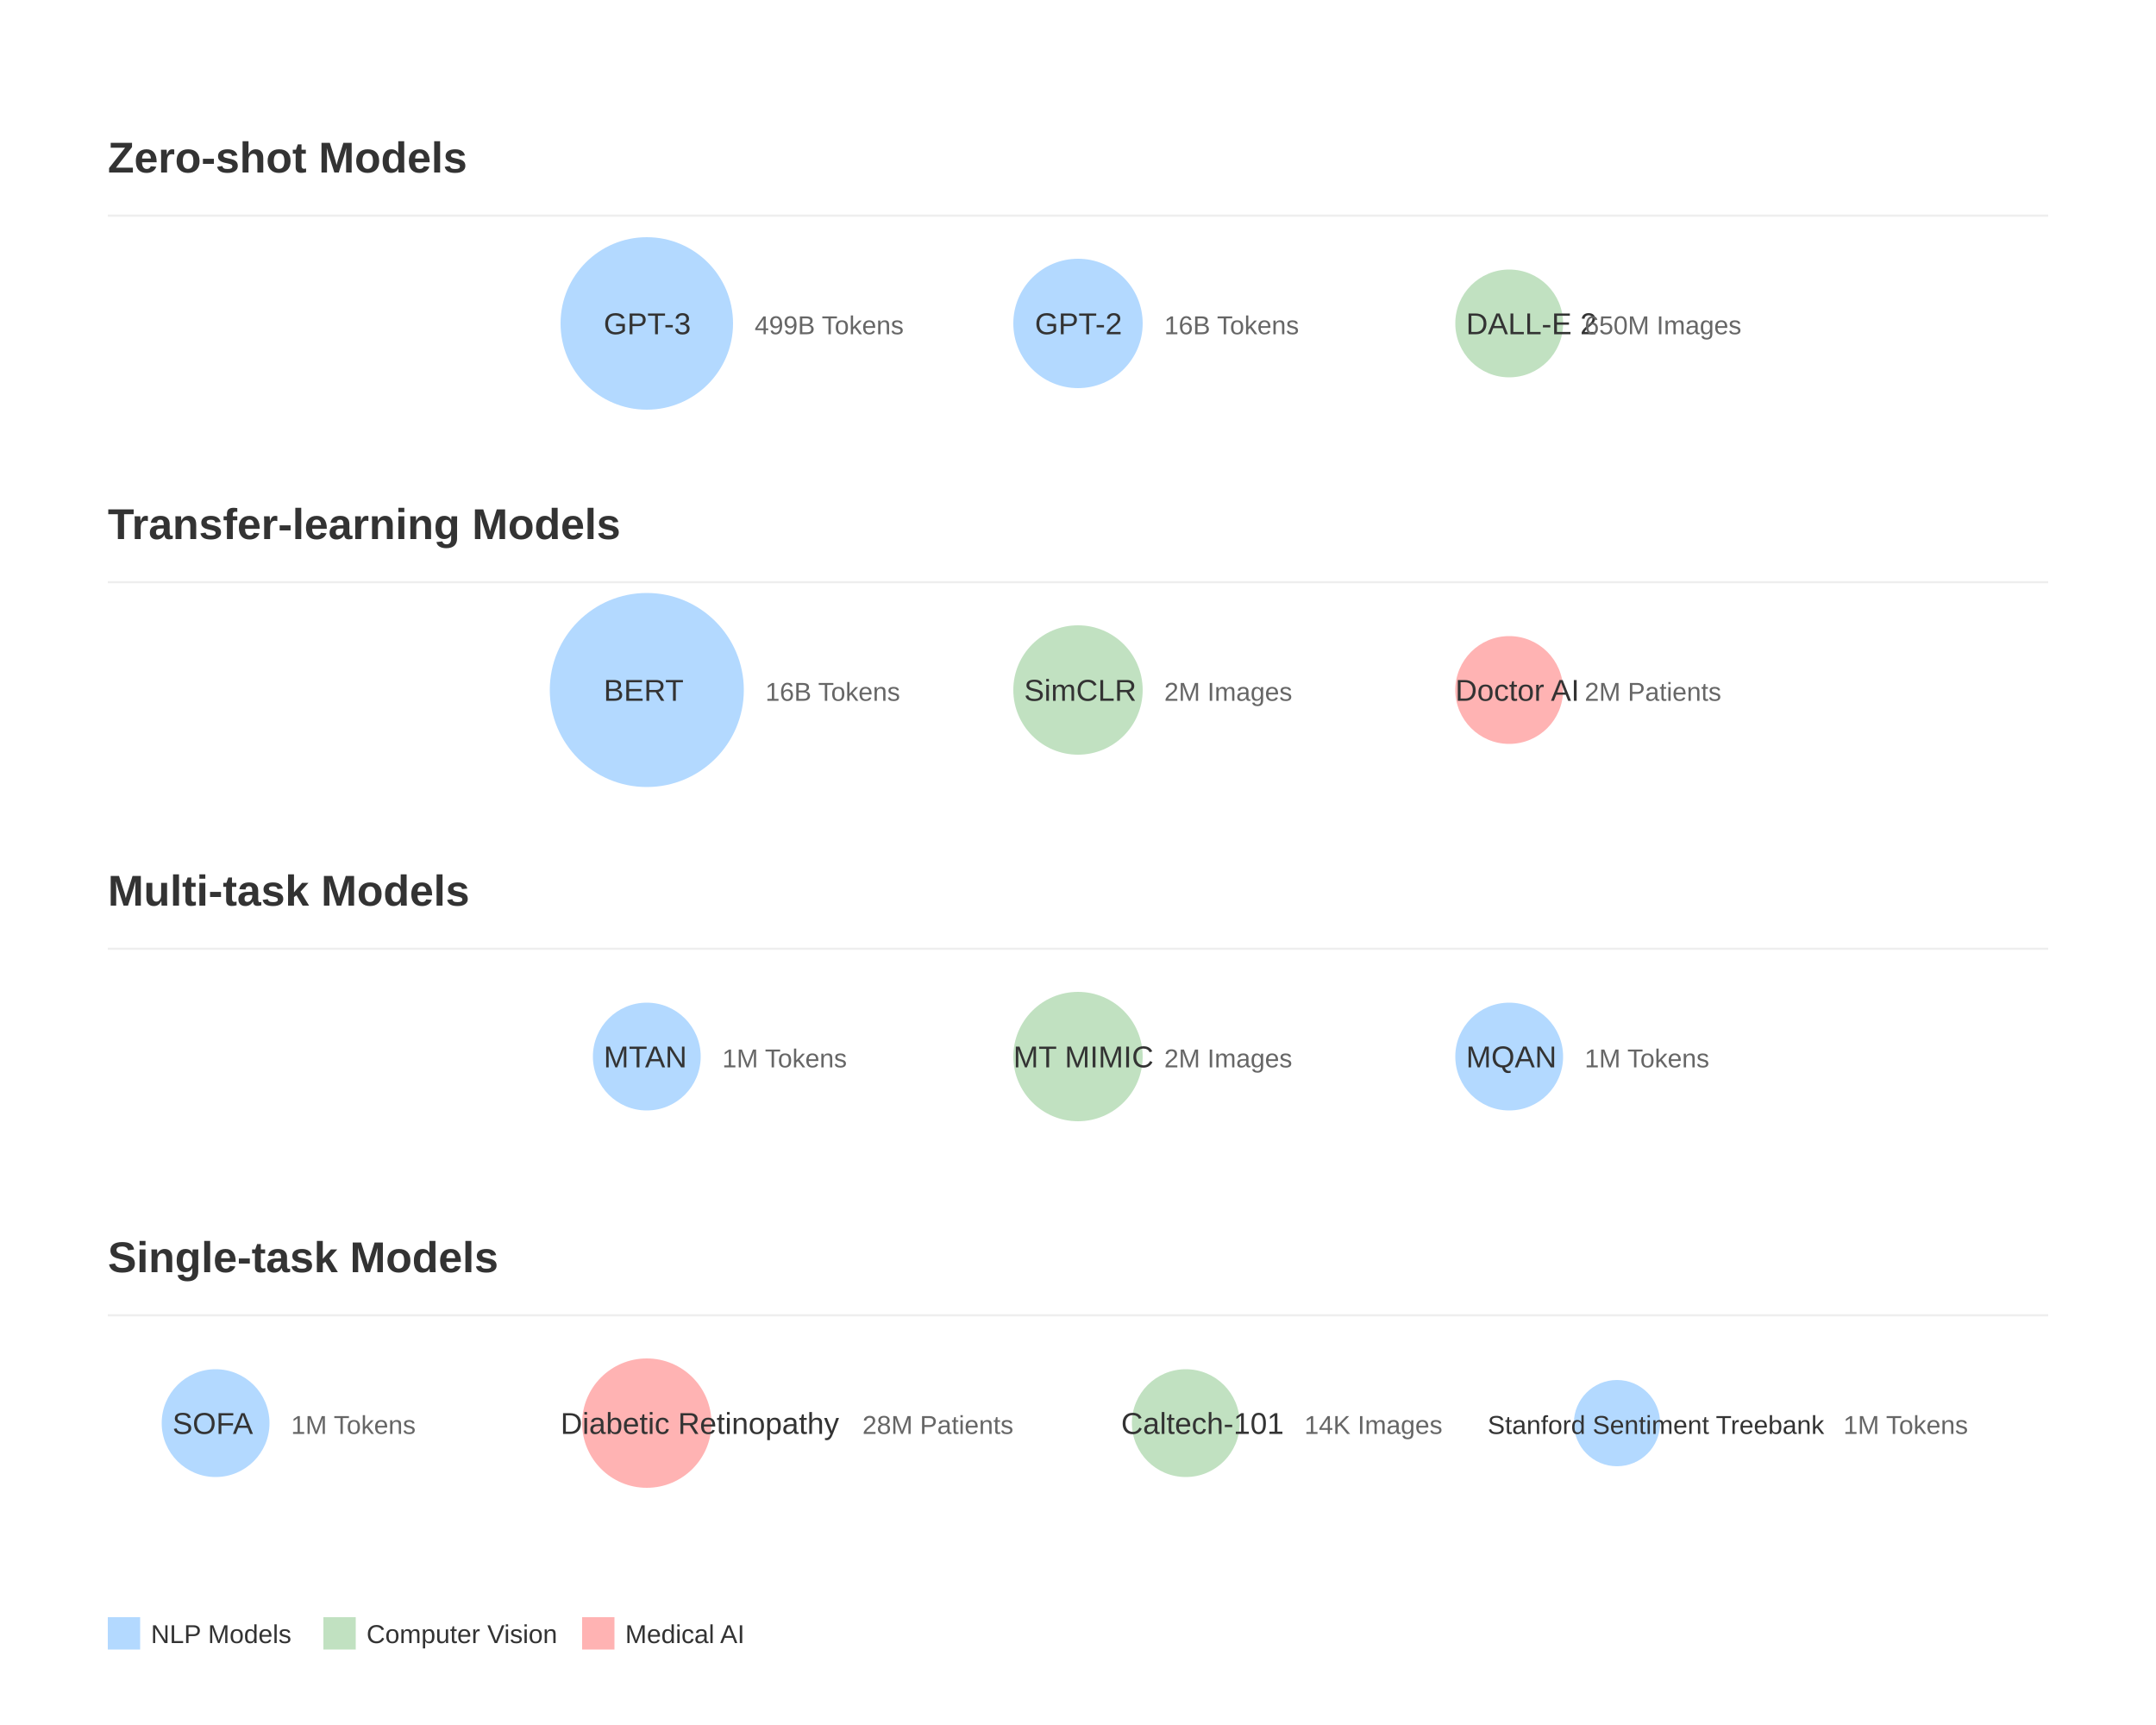
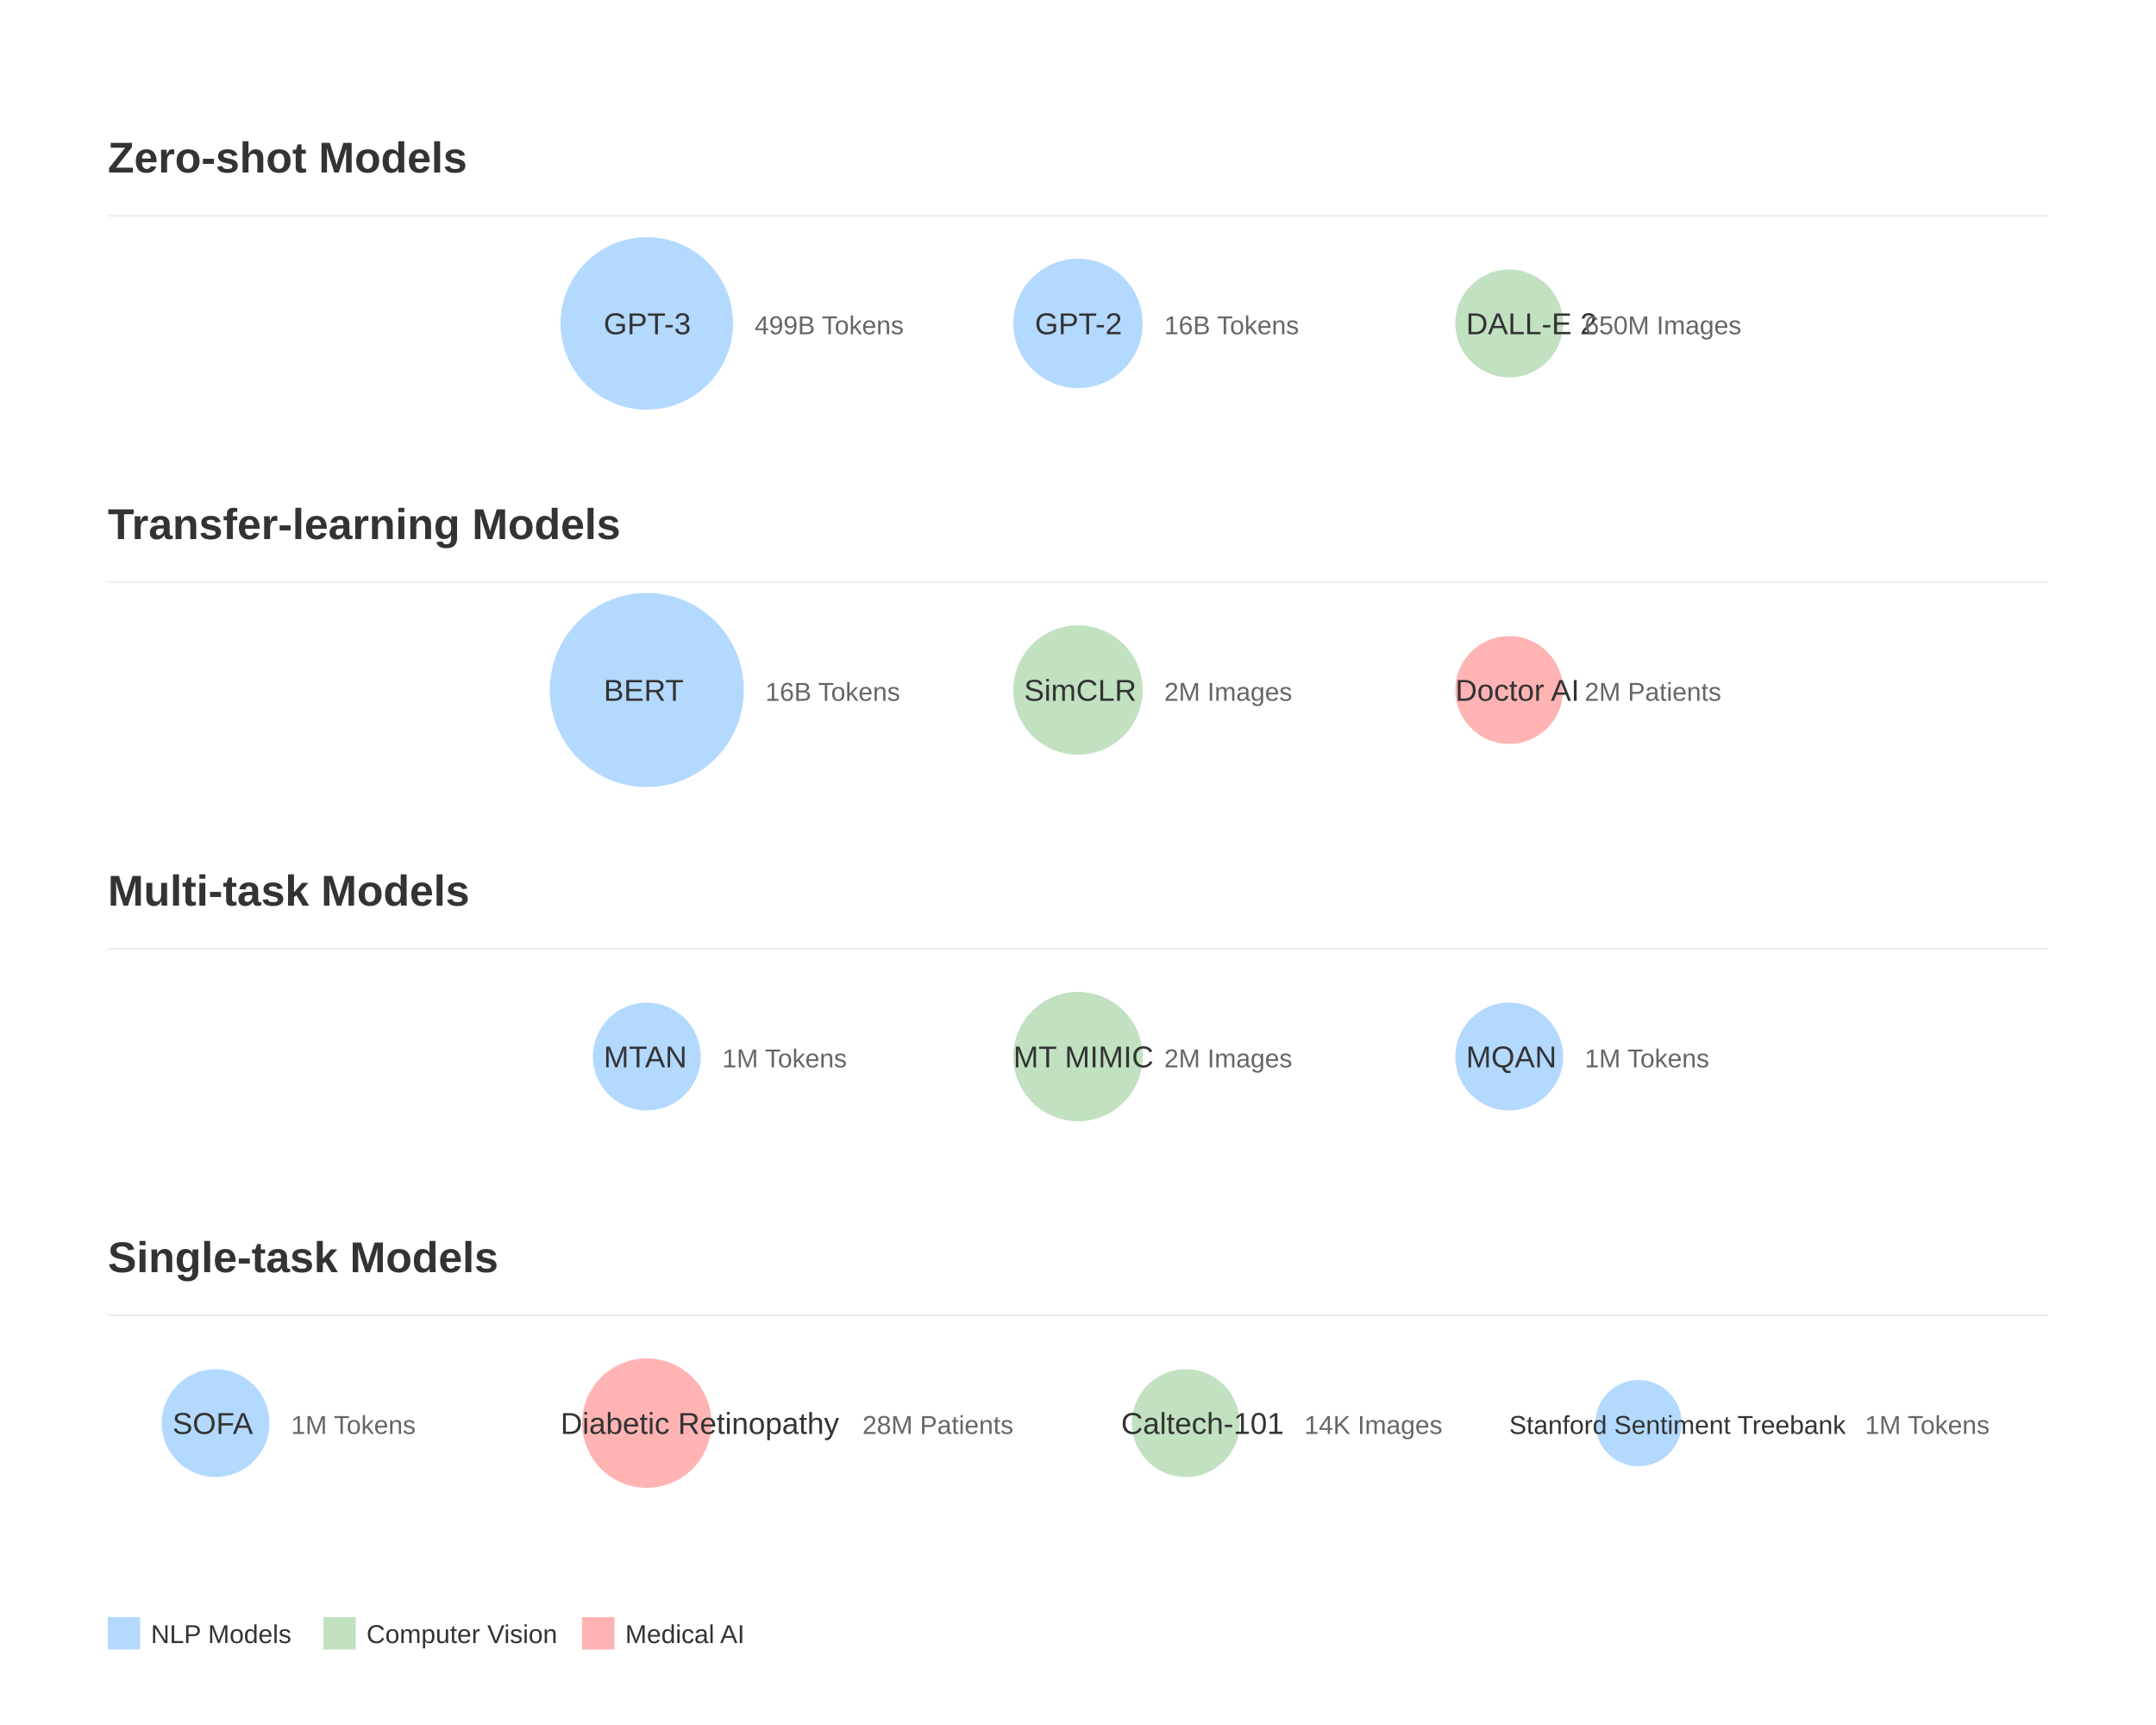
<svg xmlns="http://www.w3.org/2000/svg" viewBox="0 0 1000 800">
  <rect width="1000" height="1000" fill="#ffffff" />
  <text x="50" y="80" font-family="Arial" font-size="20" font-weight="bold" fill="#333">Zero-shot Models</text>
  <text x="50" y="250" font-family="Arial" font-size="20" font-weight="bold" fill="#333">Transfer-learning Models</text>
  <text x="50" y="420" font-family="Arial" font-size="20" font-weight="bold" fill="#333">Multi-task Models</text>
  <text x="50" y="590" font-family="Arial" font-size="20" font-weight="bold" fill="#333">Single-task Models</text>
  <line x1="50" y1="100" x2="950" y2="100" stroke="#eee" stroke-width="1" />
  <circle cx="300" cy="150" r="40" fill="#B3D9FF" />
  <text x="280" y="155" font-family="Arial" font-size="14" fill="#333">GPT-3</text>
  <text x="350" y="155" font-family="Arial" font-size="12" fill="#666">499B Tokens</text>
  <circle cx="500" cy="150" r="30" fill="#B3D9FF" />
  <text x="480" y="155" font-family="Arial" font-size="14" fill="#333">GPT-2</text>
  <text x="540" y="155" font-family="Arial" font-size="12" fill="#666">16B Tokens</text>
  <circle cx="700" cy="150" r="25" fill="#C1E1C1" />
  <text x="680" y="155" font-family="Arial" font-size="14" fill="#333">DALL-E 2</text>
  <text x="735" y="155" font-family="Arial" font-size="12" fill="#666">650M Images</text>
  <line x1="50" y1="270" x2="950" y2="270" stroke="#eee" stroke-width="1" />
  <circle cx="300" cy="320" r="45" fill="#B3D9FF" />
  <text x="280" y="325" font-family="Arial" font-size="14" fill="#333">BERT</text>
  <text x="355" y="325" font-family="Arial" font-size="12" fill="#666">16B Tokens</text>
  <circle cx="500" cy="320" r="30" fill="#C1E1C1" />
  <text x="475" y="325" font-family="Arial" font-size="14" fill="#333">SimCLR</text>
  <text x="540" y="325" font-family="Arial" font-size="12" fill="#666">2M Images</text>
  <circle cx="700" cy="320" r="25" fill="#FFB3B3" />
  <text x="675" y="325" font-family="Arial" font-size="14" fill="#333">Doctor AI</text>
  <text x="735" y="325" font-family="Arial" font-size="12" fill="#666">2M Patients</text>
  <line x1="50" y1="440" x2="950" y2="440" stroke="#eee" stroke-width="1" />
  <circle cx="300" cy="490" r="25" fill="#B3D9FF" />
  <text x="280" y="495" font-family="Arial" font-size="14" fill="#333">MTAN</text>
  <text x="335" y="495" font-family="Arial" font-size="12" fill="#666">1M Tokens</text>
  <circle cx="500" cy="490" r="30" fill="#C1E1C1" />
  <text x="470" y="495" font-family="Arial" font-size="14" fill="#333">MT MIMIC</text>
  <text x="540" y="495" font-family="Arial" font-size="12" fill="#666">2M Images</text>
  <circle cx="700" cy="490" r="25" fill="#B3D9FF" />
  <text x="680" y="495" font-family="Arial" font-size="14" fill="#333">MQAN</text>
  <text x="735" y="495" font-family="Arial" font-size="12" fill="#666">1M Tokens</text>
  <line x1="50" y1="610" x2="950" y2="610" stroke="#eee" stroke-width="1" />
  <circle cx="100" cy="660" r="25" fill="#B3D9FF" />
  <text x="80" y="665" font-family="Arial" font-size="14" fill="#333">SOFA</text>
  <text x="135" y="665" font-family="Arial" font-size="12" fill="#666">1M Tokens</text>
  <circle cx="300" cy="660" r="30" fill="#FFB3B3" />
  <text x="260" y="665" font-family="Arial" font-size="14" fill="#333">Diabetic Retinopathy</text>
  <text x="400" y="665" font-family="Arial" font-size="12" fill="#666">28M Patients</text>
  <circle cx="550" cy="660" r="25" fill="#C1E1C1" />
  <text x="520" y="665" font-family="Arial" font-size="14" fill="#333">Caltech-101</text>
  <text x="605" y="665" font-family="Arial" font-size="12" fill="#666">14K Images</text>
-   <circle cx="750" cy="660" r="20" fill="#B3D9FF" />
-   <text x="690" y="665" font-family="Arial" font-size="12" fill="#333">Stanford Sentiment Treebank</text>
-   <text x="855" y="665" font-family="Arial" font-size="12" fill="#666">1M Tokens</text>
+   <circle cx="760" cy="660" r="20" fill="#B3D9FF" />
+   <text x="700" y="665" font-family="Arial" font-size="12" fill="#333">Stanford Sentiment Treebank</text>
+   <text x="865" y="665" font-family="Arial" font-size="12" fill="#666">1M Tokens</text>
  <rect x="50" y="750" width="15" height="15" fill="#B3D9FF" />
  <text x="70" y="762" font-family="Arial" font-size="12" fill="#333">NLP Models</text>
  <rect x="150" y="750" width="15" height="15" fill="#C1E1C1" />
  <text x="170" y="762" font-family="Arial" font-size="12" fill="#333">Computer Vision</text>
  <rect x="270" y="750" width="15" height="15" fill="#FFB3B3" />
  <text x="290" y="762" font-family="Arial" font-size="12" fill="#333">Medical AI</text>
</svg>
